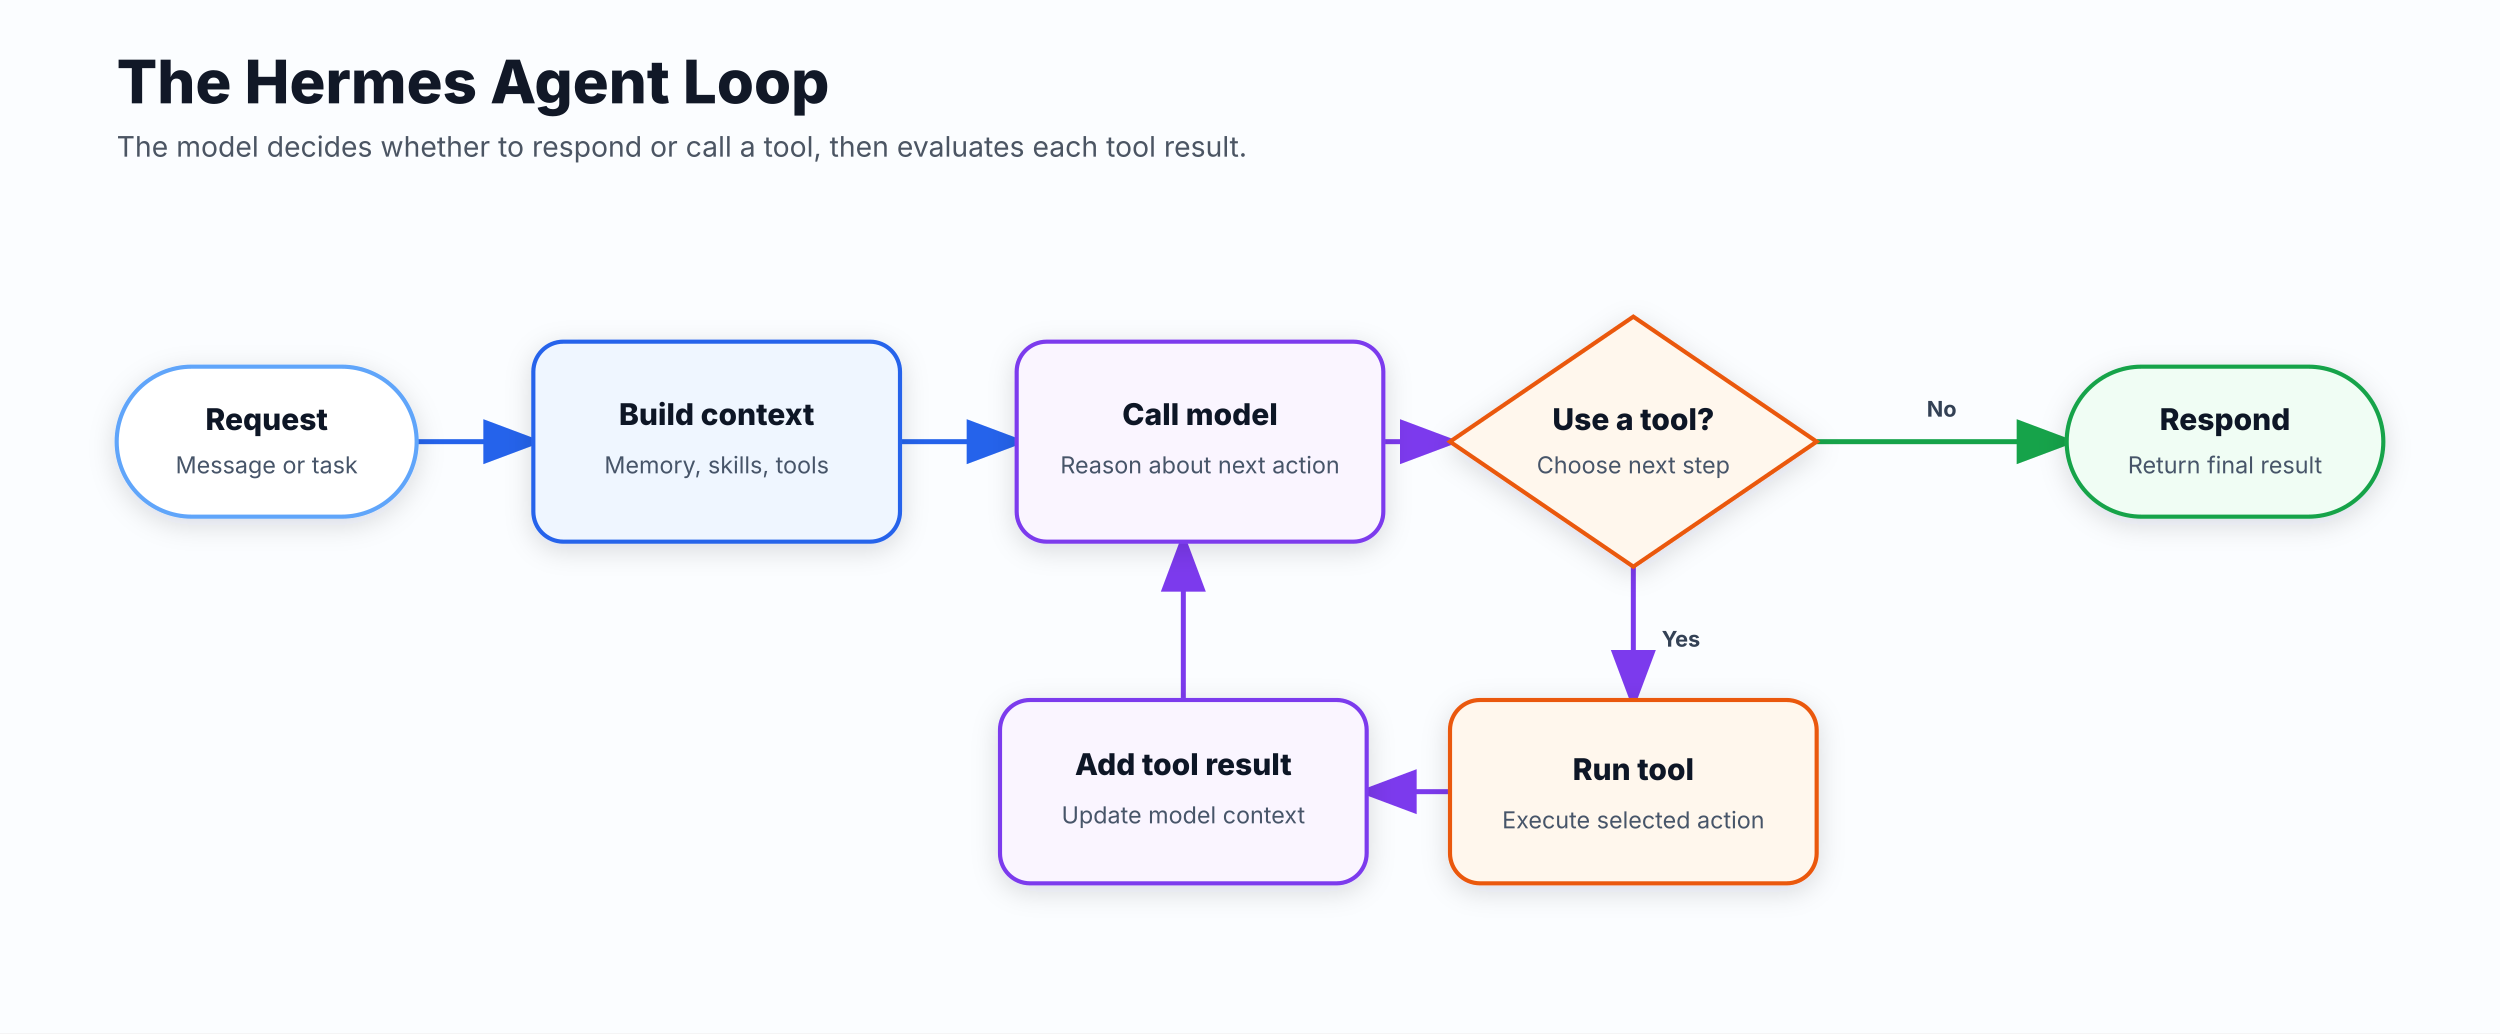
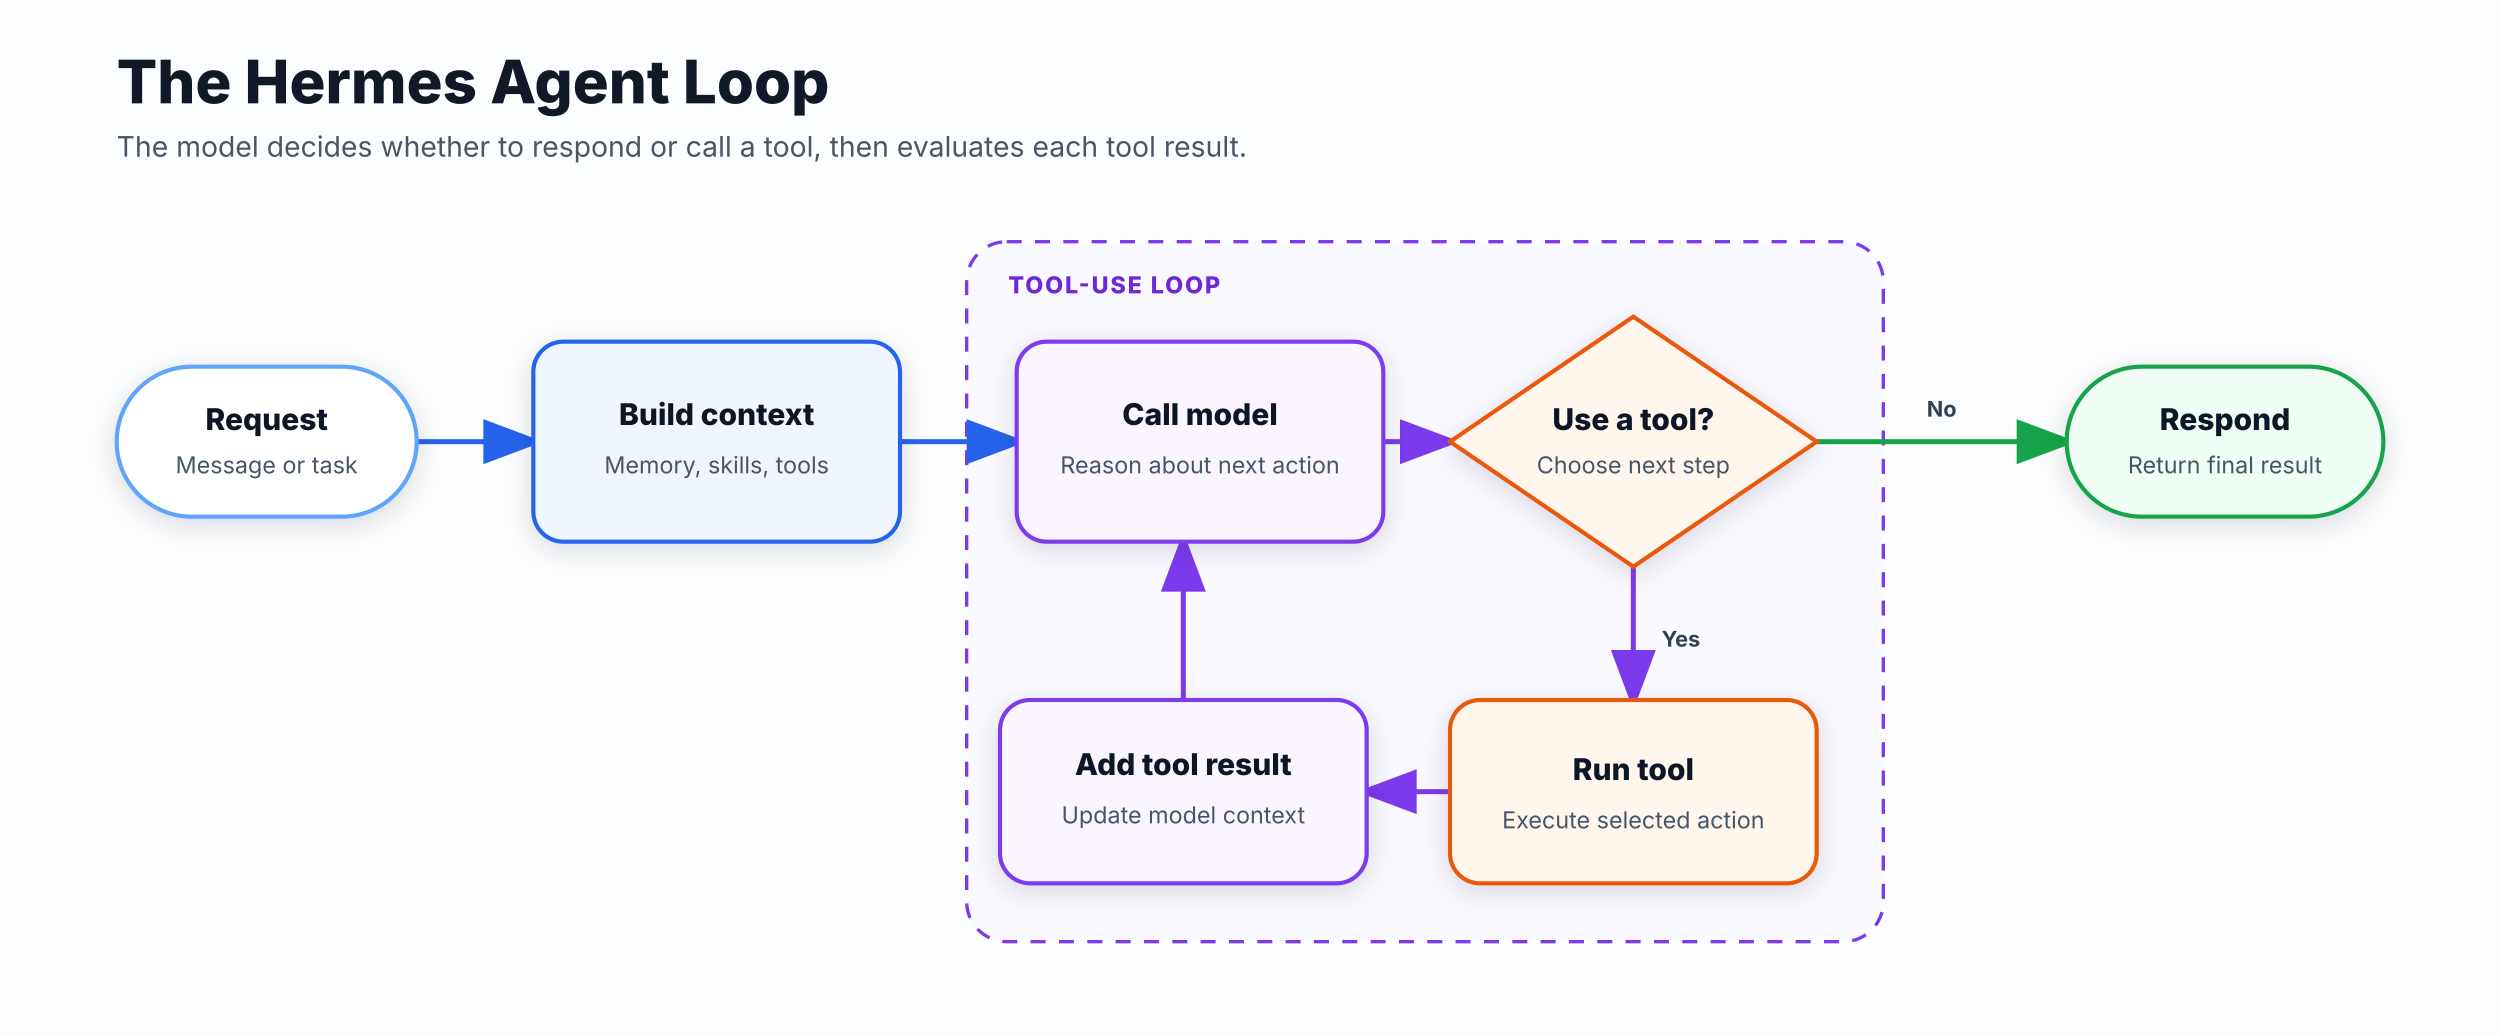
<svg xmlns="http://www.w3.org/2000/svg" width="1500" height="620" viewBox="0 0 1500 620" role="img" aria-labelledby="title desc">
  <defs>
    <marker id="arrow-blue" markerWidth="12" markerHeight="9" refX="10" refY="4.5" orient="auto">
      <path d="M0,0 L12,4.5 L0,9 Z" fill="#2563eb" />
    </marker>
    <marker id="arrow-green" markerWidth="12" markerHeight="9" refX="10" refY="4.5" orient="auto">
      <path d="M0,0 L12,4.5 L0,9 Z" fill="#16a34a" />
    </marker>
    <marker id="arrow-purple" markerWidth="12" markerHeight="9" refX="10" refY="4.5" orient="auto">
      <path d="M0,0 L12,4.5 L0,9 Z" fill="#7c3aed" />
    </marker>
    <filter id="shadow" x="-15%" y="-20%" width="130%" height="150%">
      <feDropShadow dx="0" dy="4" stdDeviation="8" flood-color="#0f172a" flood-opacity="0.14" />
    </filter>
    <style>
    .title { font: 800 36px Inter, system-ui, -apple-system, BlinkMacSystemFont, 'Segoe UI', sans-serif; fill: #111827; }
    .subtitle { font: 400 17px Inter, system-ui, -apple-system, BlinkMacSystemFont, 'Segoe UI', sans-serif; fill: #4b5563; }
    .step { font: 800 18px Inter, system-ui, -apple-system, BlinkMacSystemFont, 'Segoe UI', sans-serif; fill: #111827; }
    .detail { font: 400 14px Inter, system-ui, -apple-system, BlinkMacSystemFont, 'Segoe UI', sans-serif; fill: #475569; }
    .label { font: 700 13px Inter, system-ui, -apple-system, BlinkMacSystemFont, 'Segoe UI', sans-serif; fill: #334155; }
+     .loop-label { font: 800 14px Inter, system-ui, -apple-system, BlinkMacSystemFont, 'Segoe UI', sans-serif; fill: #6d28d9; letter-spacing: .08em; }
  </style>
  </defs>
  <rect width="1500" height="620" fill="#fbfdff" />
  <text x="70" y="62" class="title">The Hermes Agent Loop</text>
  <text x="70" y="94" class="subtitle">The model decides whether to respond or call a tool, then evaluates each tool result.</text>
+   <rect x="580" y="145" width="550" height="420" rx="24" fill="#faf5ff" fill-opacity="0.45" stroke="#7c3aed" stroke-width="2" stroke-dasharray="9 8" />
+   <text x="605" y="176" class="loop-label">TOOL-USE LOOP</text>
  <path d="M250,265 H320" fill="none" stroke="#2563eb" stroke-width="3" marker-end="url(#arrow-blue)" />
  <path d="M540,265 H610" fill="none" stroke="#2563eb" stroke-width="3" marker-end="url(#arrow-blue)" />
  <path d="M830,265 H870" fill="none" stroke="#7c3aed" stroke-width="3" marker-end="url(#arrow-purple)" />
  <path d="M1090,265 H1240" fill="none" stroke="#16a34a" stroke-width="3" marker-end="url(#arrow-green)" />
  <text x="1165" y="250" text-anchor="middle" class="label">No</text>
  <path d="M980,340 V420" fill="none" stroke="#7c3aed" stroke-width="3" marker-end="url(#arrow-purple)" />
  <text x="997" y="388" class="label">Yes</text>
  <path d="M870,475 H820" fill="none" stroke="#7c3aed" stroke-width="3" marker-end="url(#arrow-purple)" />
  <path d="M710,420 V325" fill="none" stroke="#7c3aed" stroke-width="3" marker-end="url(#arrow-purple)" />
  <g filter="url(#shadow)">
    <rect x="70" y="220" width="180" height="90" rx="45" fill="#ffffff" stroke="#60a5fa" stroke-width="2.5" />
    <text x="160" y="258" text-anchor="middle" class="step">Request</text>
    <text x="160" y="284" text-anchor="middle" class="detail">Message or task</text>
  </g>
  <g filter="url(#shadow)">
    <rect x="320" y="205" width="220" height="120" rx="18" fill="#eff6ff" stroke="#2563eb" stroke-width="2.5" />
    <text x="430" y="255" text-anchor="middle" class="step">Build context</text>
    <text x="430" y="284" text-anchor="middle" class="detail">Memory, skills, tools</text>
  </g>
  <g filter="url(#shadow)">
    <rect x="610" y="205" width="220" height="120" rx="18" fill="#faf5ff" stroke="#7c3aed" stroke-width="2.5" />
    <text x="720" y="255" text-anchor="middle" class="step">Call model</text>
    <text x="720" y="284" text-anchor="middle" class="detail">Reason about next action</text>
  </g>
  <g filter="url(#shadow)">
    <path d="M980,190 L1090,265 L980,340 L870,265 Z" fill="#fff7ed" stroke="#ea580c" stroke-width="2.5" />
    <text x="980" y="258" text-anchor="middle" class="step">Use a tool?</text>
    <text x="980" y="284" text-anchor="middle" class="detail">Choose next step</text>
  </g>
  <g filter="url(#shadow)">
    <rect x="1240" y="220" width="190" height="90" rx="45" fill="#f0fdf4" stroke="#16a34a" stroke-width="2.5" />
    <text x="1335" y="258" text-anchor="middle" class="step">Respond</text>
    <text x="1335" y="284" text-anchor="middle" class="detail">Return final result</text>
  </g>
  <g filter="url(#shadow)">
    <rect x="870" y="420" width="220" height="110" rx="18" fill="#fff7ed" stroke="#ea580c" stroke-width="2.5" />
    <text x="980" y="468" text-anchor="middle" class="step">Run tool</text>
    <text x="980" y="497" text-anchor="middle" class="detail">Execute selected action</text>
  </g>
  <g filter="url(#shadow)">
    <rect x="600" y="420" width="220" height="110" rx="18" fill="#faf5ff" stroke="#7c3aed" stroke-width="2.5" />
    <text x="710" y="465" text-anchor="middle" class="step">Add tool result</text>
    <text x="710" y="494" text-anchor="middle" class="detail">Update model context</text>
  </g>
</svg>
